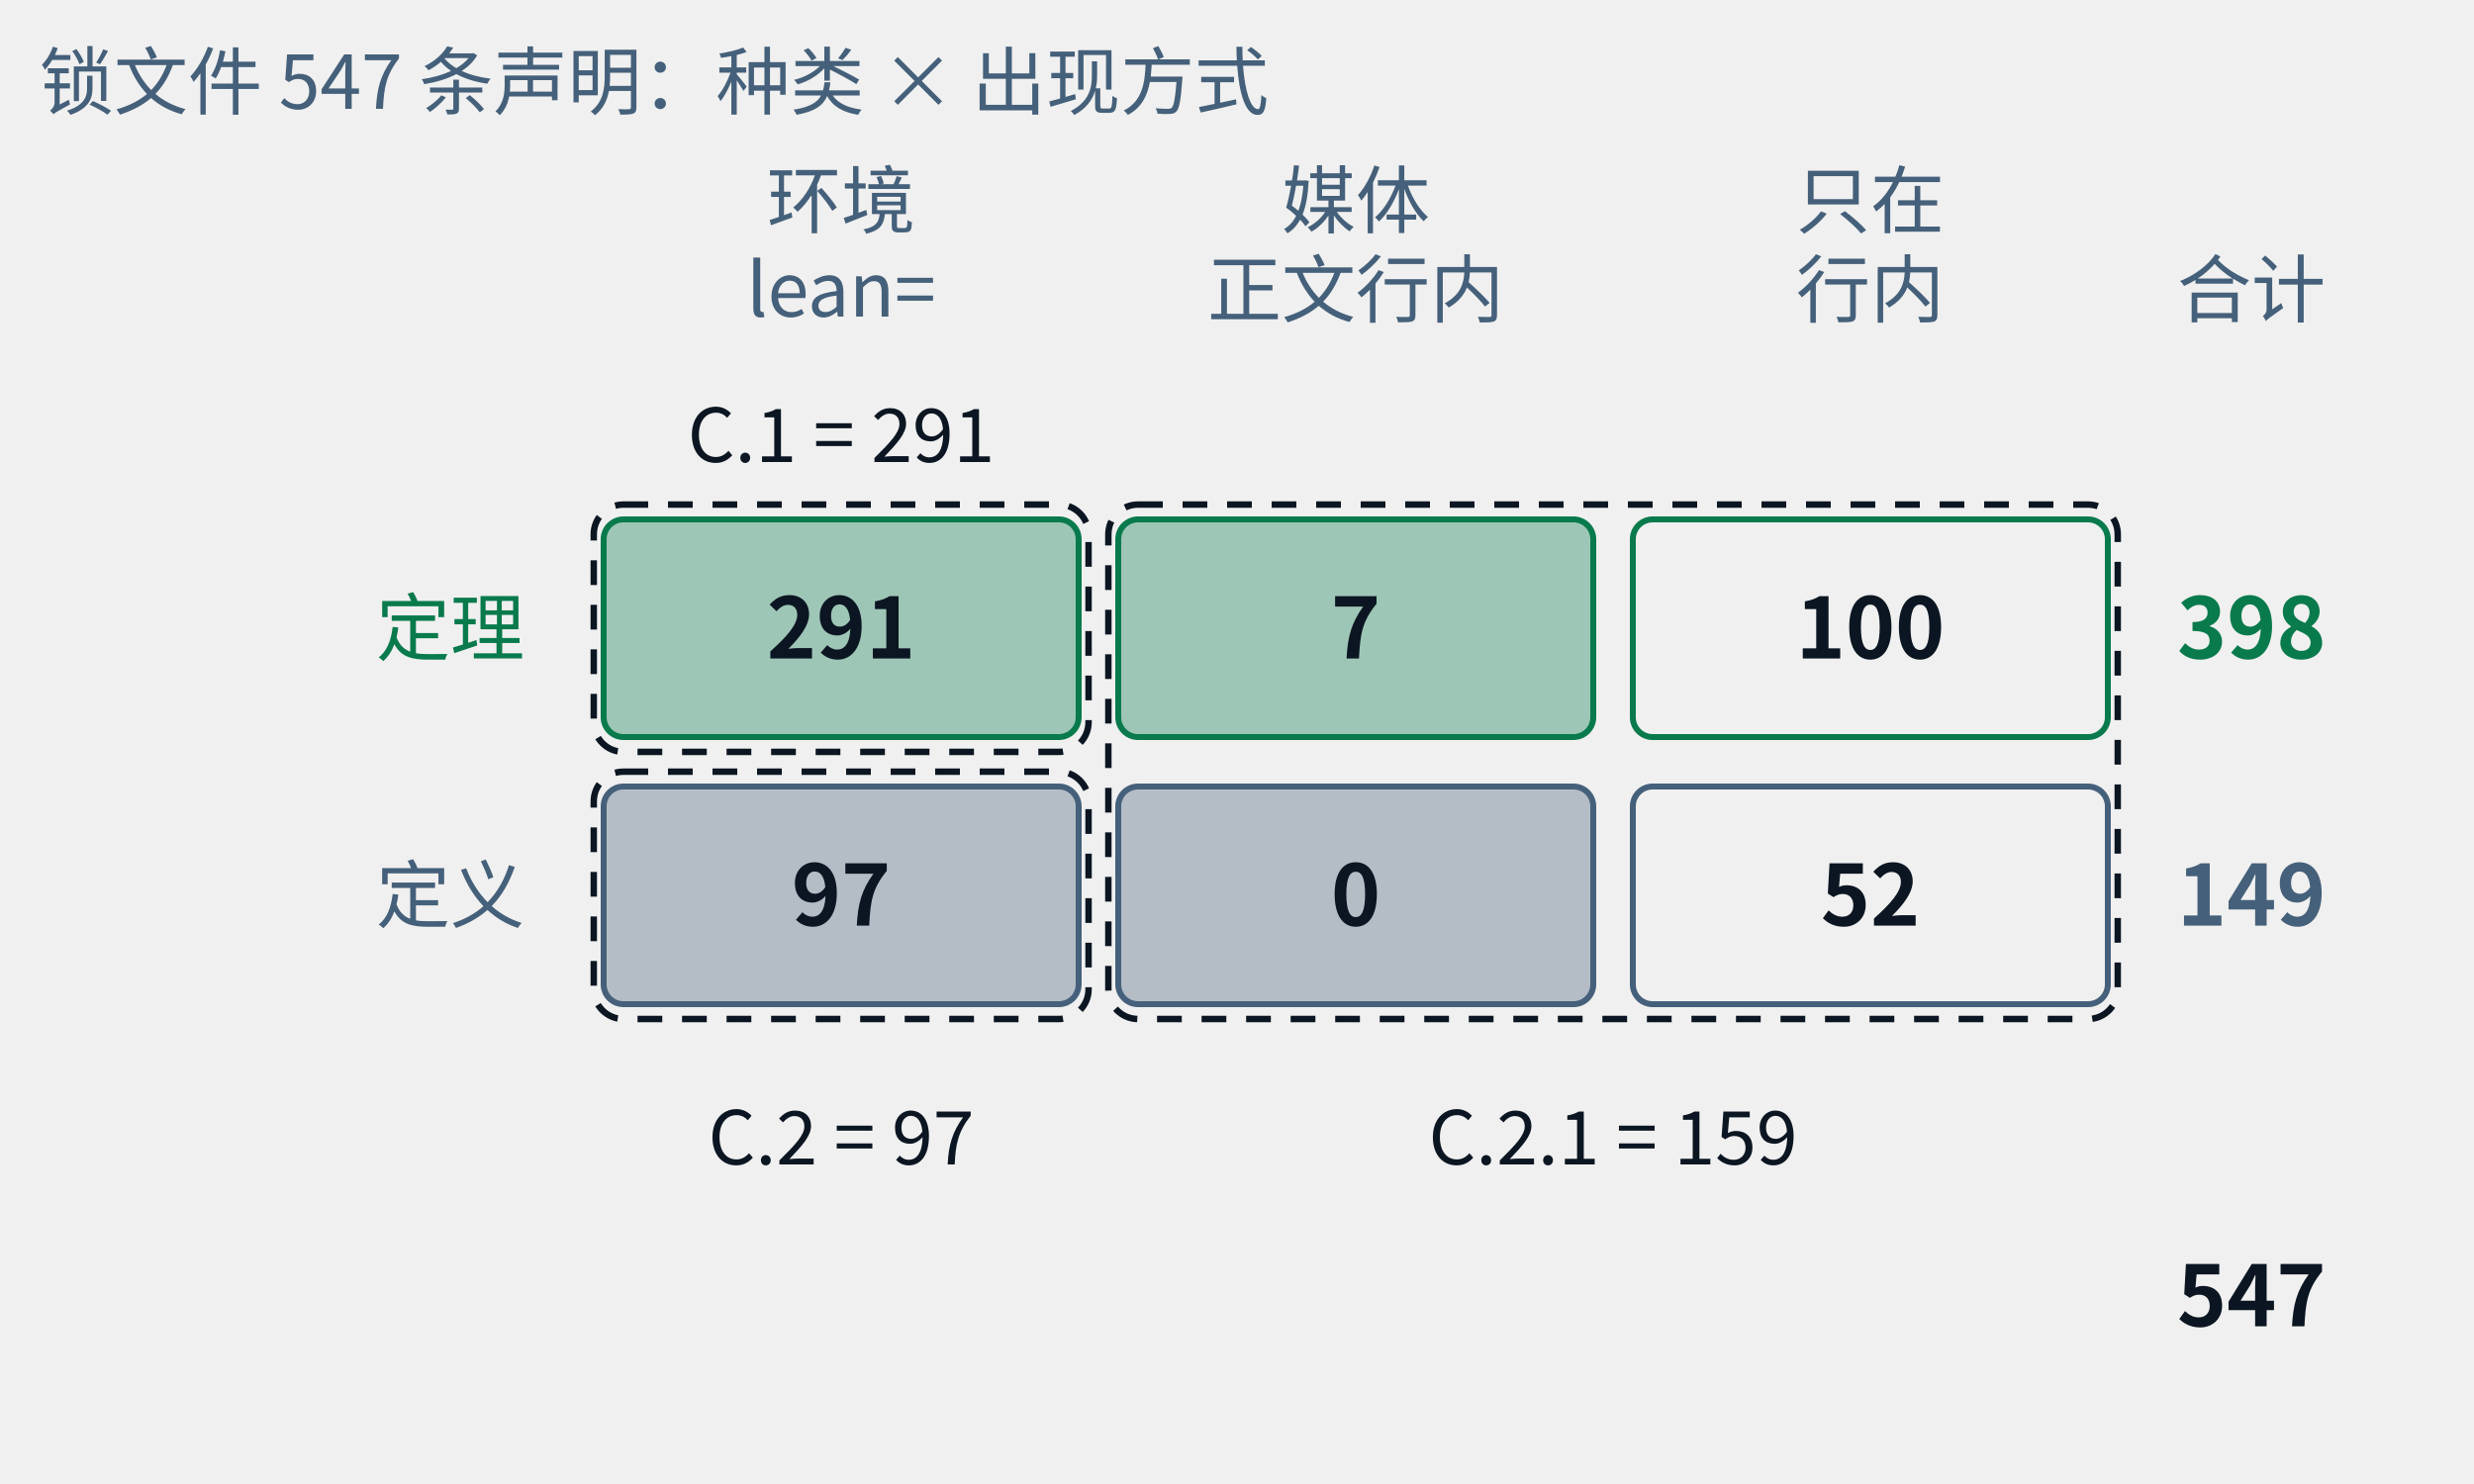
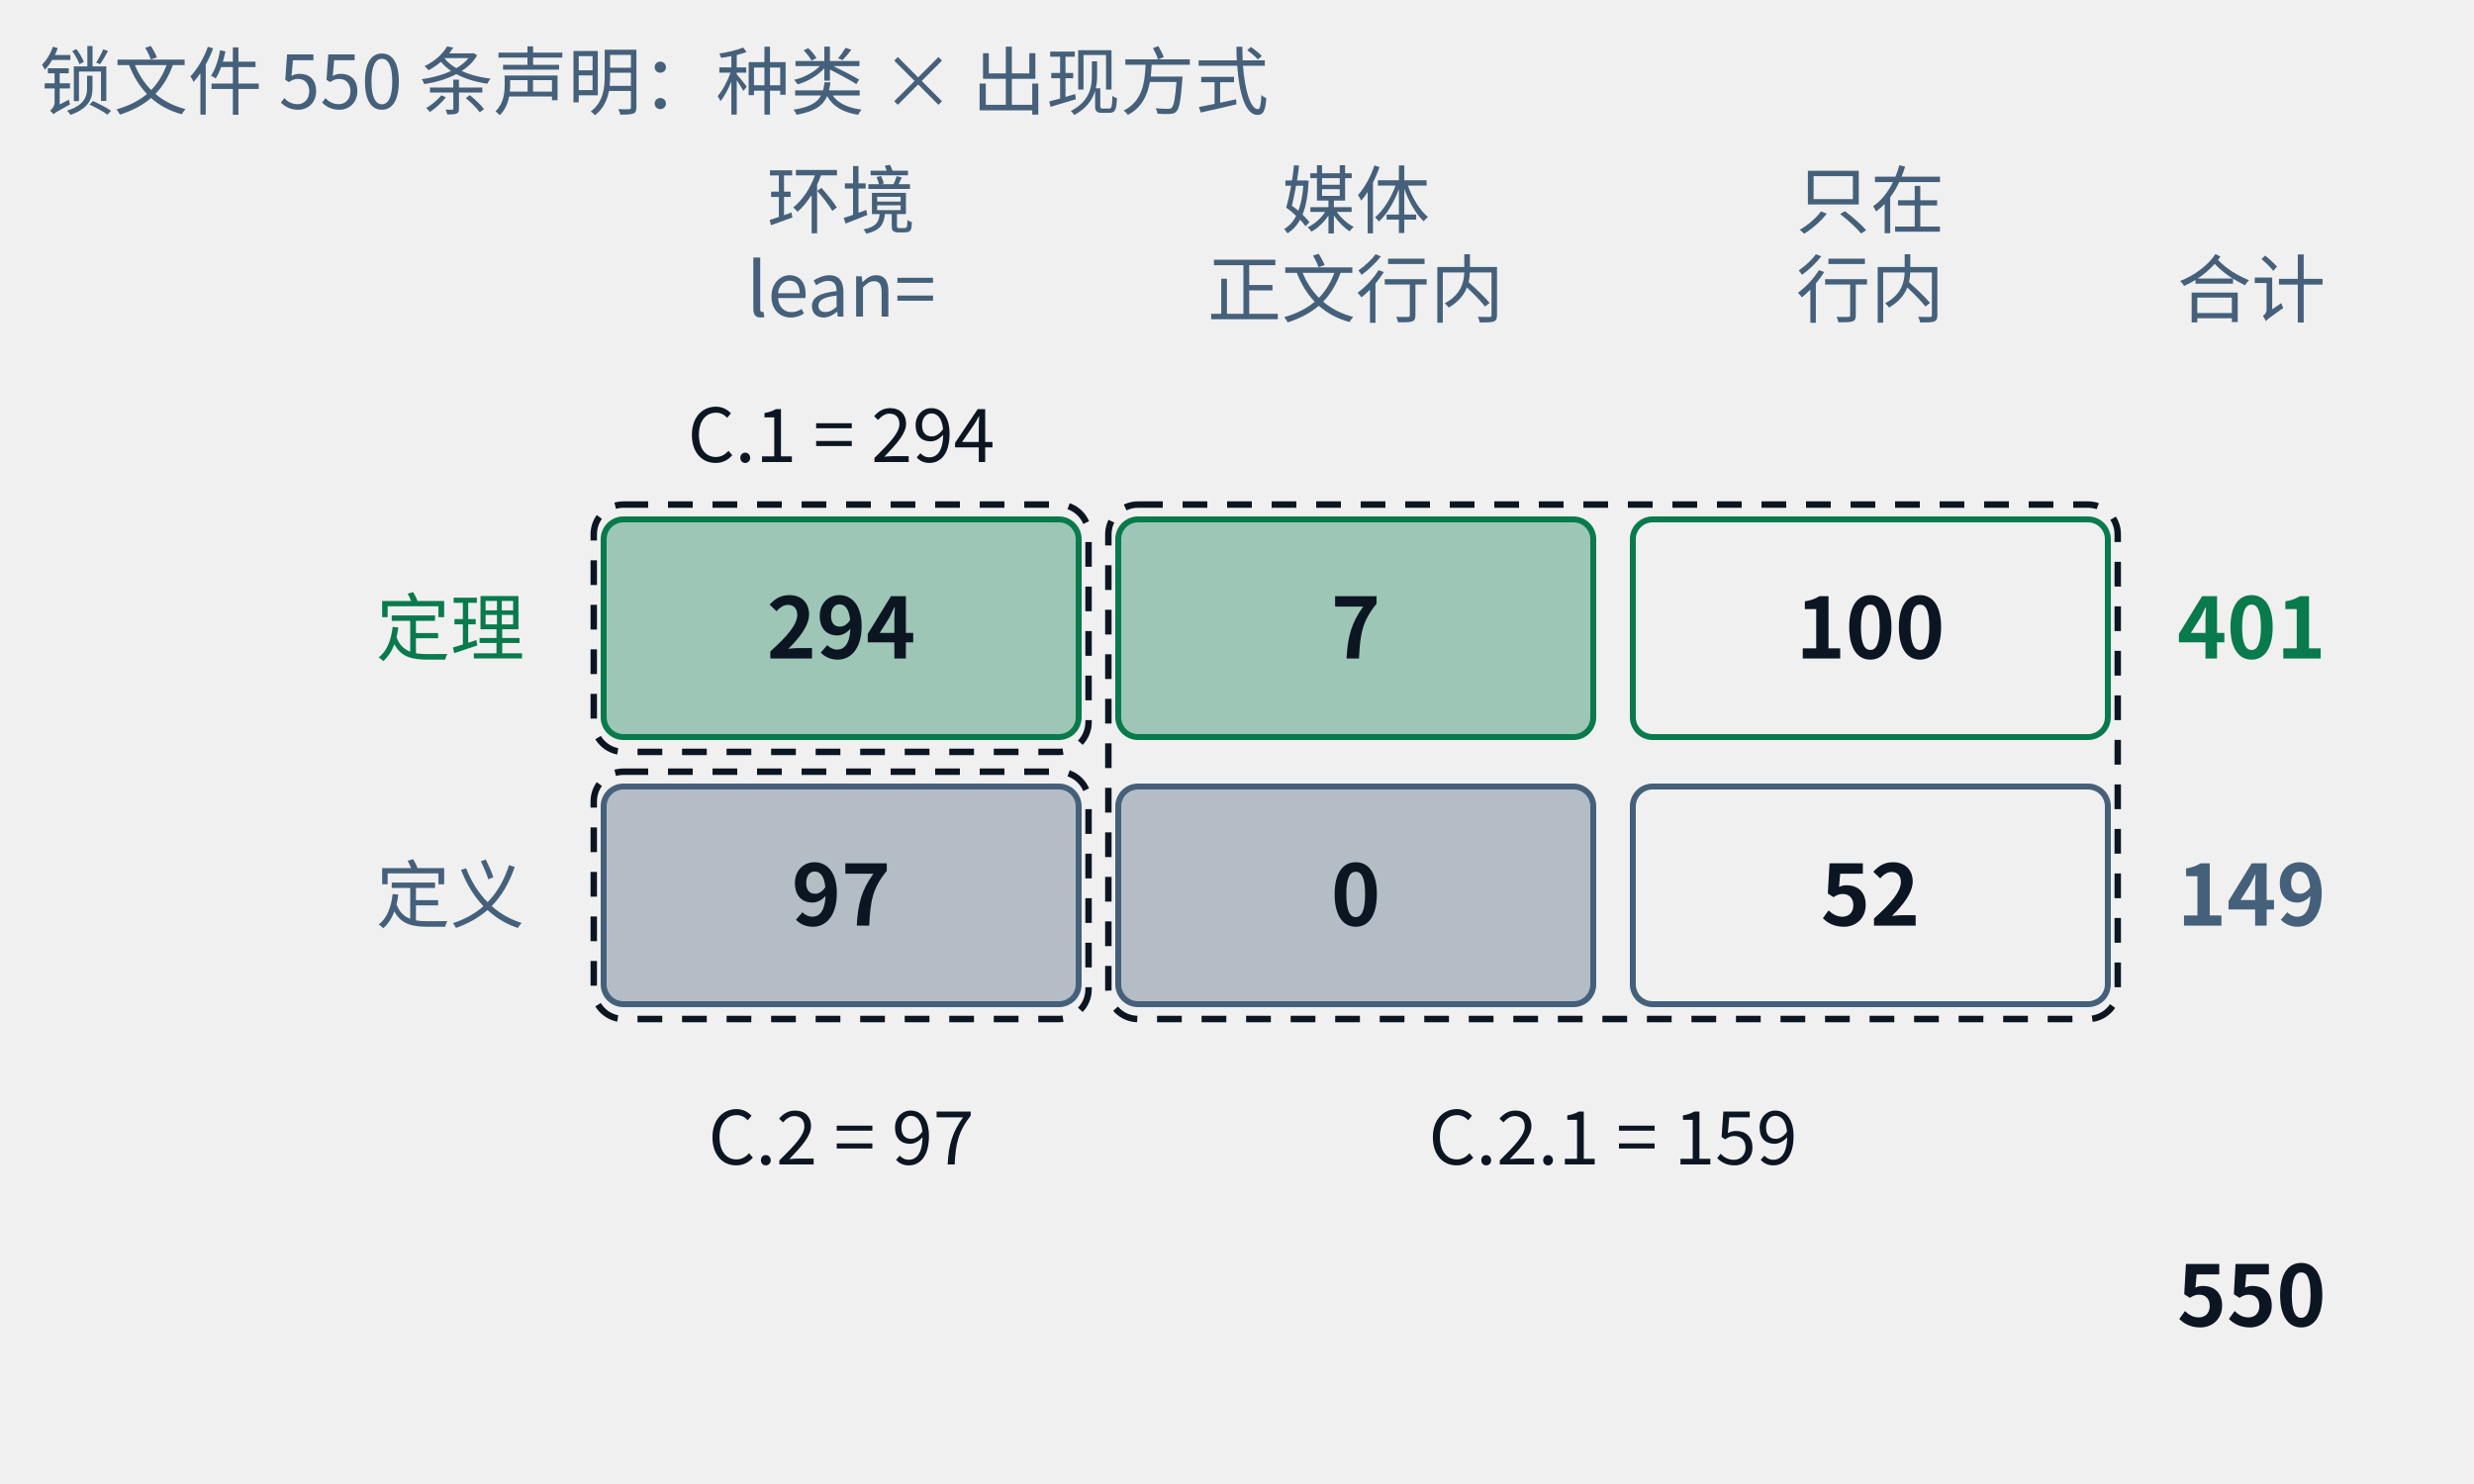
- <svg xmlns="http://www.w3.org/2000/svg" class="tr-fig" data-tr-fig="appc-ledger" data-lang="zh" viewBox="0 0 500 300" width="500" height="300" font-family="'Noto Sans SC', 'Noto Sans CJK SC', 'Source Sans 3', 'PingFang SC', 'Microsoft YaHei', system-ui, sans-serif" role="img" aria-label="一张两行三列的账：行是定理与定义，列是“定理或定义环境里用 lean= 引用”“由媒体引用、正文只以行内链接提到”“只在行内链接里出现”。定理一行是 291、7、100，合计 398；定义一行是 97、0、52，合计 149；总计 547。三个虚线框标出附录 C 的三张索引：C.1 = 291，C.2 = 97，C.2.1 = 7 + 100 + 0 + 52 = 159。">
+ <svg xmlns="http://www.w3.org/2000/svg" class="tr-fig" data-tr-fig="appc-ledger" data-lang="zh" viewBox="0 0 500 300" width="500" height="300" font-family="'Noto Sans SC', 'Noto Sans CJK SC', 'Source Sans 3', 'PingFang SC', 'Microsoft YaHei', system-ui, sans-serif" role="img" aria-label="一张两行三列的账：行是定理与定义，列是“定理或定义环境里用 lean= 引用”“由媒体引用、正文只以行内链接提到”“只在行内链接里出现”。定理一行是 294、7、100，合计 401；定义一行是 97、0、52，合计 149；总计 550。三个虚线框标出附录 C 的三张索引：C.1 = 294，C.2 = 97，C.2.1 = 7 + 100 + 0 + 52 = 159。">
  <style>.ts-ink{stroke:#0b1622}.tf-ink{fill:#0b1622}.ts-dim{stroke:#45607a}.tf-dim{fill:#45607a}.ts-faint{stroke:#9db3c4}.tf-faint{fill:#9db3c4}.ts-edge{stroke:#b9d0dd}.tf-edge{fill:#b9d0dd}.ts-hot{stroke:#5f9bb5}.tf-hot{fill:#5f9bb5}.ts-bg{stroke:#ffffff}.tf-bg{fill:#ffffff}.ts-panel{stroke:#eef5f9}.tf-panel{fill:#eef5f9}.ts-sheet{stroke:#f7fbfd}.tf-sheet{fill:#f7fbfd}.ts-cyan{stroke:#007c8a}.tf-cyan{fill:#007c8a}.ts-magenta{stroke:#b0128f}.tf-magenta{fill:#b0128f}.ts-amber{stroke:#946200}.tf-amber{fill:#946200}.ts-violet{stroke:#5a45c8}.tf-violet{fill:#5a45c8}.ts-ok{stroke:#087a4c}.tf-ok{fill:#087a4c}.ts-warn{stroke:#c21f3a}.tf-warn{fill:#c21f3a}.ts-blue{stroke:#1d5fd0}.tf-blue{fill:#1d5fd0}.ts-orange{stroke:#b85410}.tf-orange{fill:#b85410}.ts-sigma{stroke:#28405a}.tf-sigma{fill:#28405a}@media (prefers-color-scheme:dark){.ts-ink{stroke:#d4efff}.tf-ink{fill:#d4efff}.ts-dim{stroke:#6f8ea5}.tf-dim{fill:#6f8ea5}.ts-faint{stroke:#34506a}.tf-faint{fill:#34506a}.ts-edge{stroke:#143049}.tf-edge{fill:#143049}.ts-hot{stroke:#1f5d7c}.tf-hot{fill:#1f5d7c}.ts-bg{stroke:#03060c}.tf-bg{fill:#03060c}.ts-panel{stroke:#07101b}.tf-panel{fill:#07101b}.ts-sheet{stroke:#050c16}.tf-sheet{fill:#050c16}.ts-cyan{stroke:#19f0ff}.tf-cyan{fill:#19f0ff}.ts-magenta{stroke:#ff2fd0}.tf-magenta{fill:#ff2fd0}.ts-amber{stroke:#ffc83d}.tf-amber{fill:#ffc83d}.ts-violet{stroke:#9d8cff}.tf-violet{fill:#9d8cff}.ts-ok{stroke:#46ffb2}.tf-ok{fill:#46ffb2}.ts-warn{stroke:#ff5064}.tf-warn{fill:#ff5064}.ts-blue{stroke:#2a7bff}.tf-blue{fill:#2a7bff}.ts-orange{stroke:#ff8a3c}.tf-orange{fill:#ff8a3c}.ts-sigma{stroke:#cfe3ff}.tf-sigma{fill:#cfe3ff}}</style>
  <text class="tf-dim" x="170" y="46" font-size="15" text-anchor="middle">环境</text>
  <text class="tf-dim" x="170" y="64" font-size="15" text-anchor="middle">lean=</text>
  <text class="tf-dim" x="274" y="46" font-size="15" text-anchor="middle">媒体</text>
  <text class="tf-dim" x="274" y="64" font-size="15" text-anchor="middle">正文行内</text>
  <text class="tf-dim" x="378" y="46" font-size="15" text-anchor="middle">只在</text>
  <text class="tf-dim" x="378" y="64" font-size="15" text-anchor="middle">行内</text>
  <text class="tf-dim" x="440" y="64" font-size="15">合计</text>
  <text class="tf-ok" x="106" y="132.4" font-size="15" text-anchor="end">定理</text>
  <rect x="122" y="105" width="96" height="44" rx="4" class="ts-ok tf-ok" stroke-width="1.2" fill-opacity="0.35" />
-   <text class="tf-ink" x="170" y="133.12" font-size="17" text-anchor="middle" font-weight="600">291</text>
+   <text class="tf-ink" x="170" y="133.12" font-size="17" text-anchor="middle" font-weight="600">294</text>
  <rect x="226" y="105" width="96" height="44" rx="4" class="ts-ok tf-ok" stroke-width="1.2" fill-opacity="0.35" />
  <text class="tf-ink" x="274" y="133.12" font-size="17" text-anchor="middle" font-weight="600">7</text>
  <rect x="330" y="105" width="96" height="44" rx="4" class="ts-ok" stroke-width="1.2" fill="none" />
  <text class="tf-ink" x="378" y="133.12" font-size="17" text-anchor="middle" font-weight="600">100</text>
-   <text class="tf-ok" x="440" y="133.12" font-size="17" font-weight="600">398</text>
+   <text class="tf-ok" x="440" y="133.12" font-size="17" font-weight="600">401</text>
  <text class="tf-dim" x="106" y="186.4" font-size="15" text-anchor="end">定义</text>
  <rect x="122" y="159" width="96" height="44" rx="4" class="ts-dim tf-dim" stroke-width="1.2" fill-opacity="0.35" />
  <text class="tf-ink" x="170" y="187.12" font-size="17" text-anchor="middle" font-weight="600">97</text>
  <rect x="226" y="159" width="96" height="44" rx="4" class="ts-dim tf-dim" stroke-width="1.2" fill-opacity="0.35" />
  <text class="tf-ink" x="274" y="187.12" font-size="17" text-anchor="middle" font-weight="600">0</text>
  <rect x="330" y="159" width="96" height="44" rx="4" class="ts-dim" stroke-width="1.2" fill="none" />
  <text class="tf-ink" x="378" y="187.12" font-size="17" text-anchor="middle" font-weight="600">52</text>
  <text class="tf-dim" x="440" y="187.12" font-size="17" font-weight="600">149</text>
-   <text class="tf-ink" x="440" y="268.12" font-size="17" font-weight="600">547</text>
+   <text class="tf-ink" x="440" y="268.12" font-size="17" font-weight="600">550</text>
  <rect x="120" y="102" width="100" height="50" rx="6" class="ts-ink" stroke-width="1.3" stroke-dasharray="5 4" fill="none" />
  <rect x="120" y="156" width="100" height="50" rx="6" class="ts-ink" stroke-width="1.3" stroke-dasharray="5 4" fill="none" />
  <rect x="224" y="102" width="204" height="104" rx="6" class="ts-ink" stroke-width="1.3" stroke-dasharray="5 4" fill="none" />
-   <text class="tf-ink" x="170" y="93.4" font-size="15" text-anchor="middle">C.1 = 291</text>
+   <text class="tf-ink" x="170" y="93.4" font-size="15" text-anchor="middle">C.1 = 294</text>
  <text class="tf-ink" x="170" y="235.4" font-size="15" text-anchor="middle">C.2 = 97</text>
  <text class="tf-ink" x="326" y="235.4" font-size="15" text-anchor="middle">C.2.1 = 159</text>
-   <text class="tf-dim" x="8" y="22" font-size="15">锁文件 547 条声明：种类 × 出现方式</text>
+   <text class="tf-dim" x="8" y="22" font-size="15">锁文件 550 条声明：种类 × 出现方式</text>
</svg>
